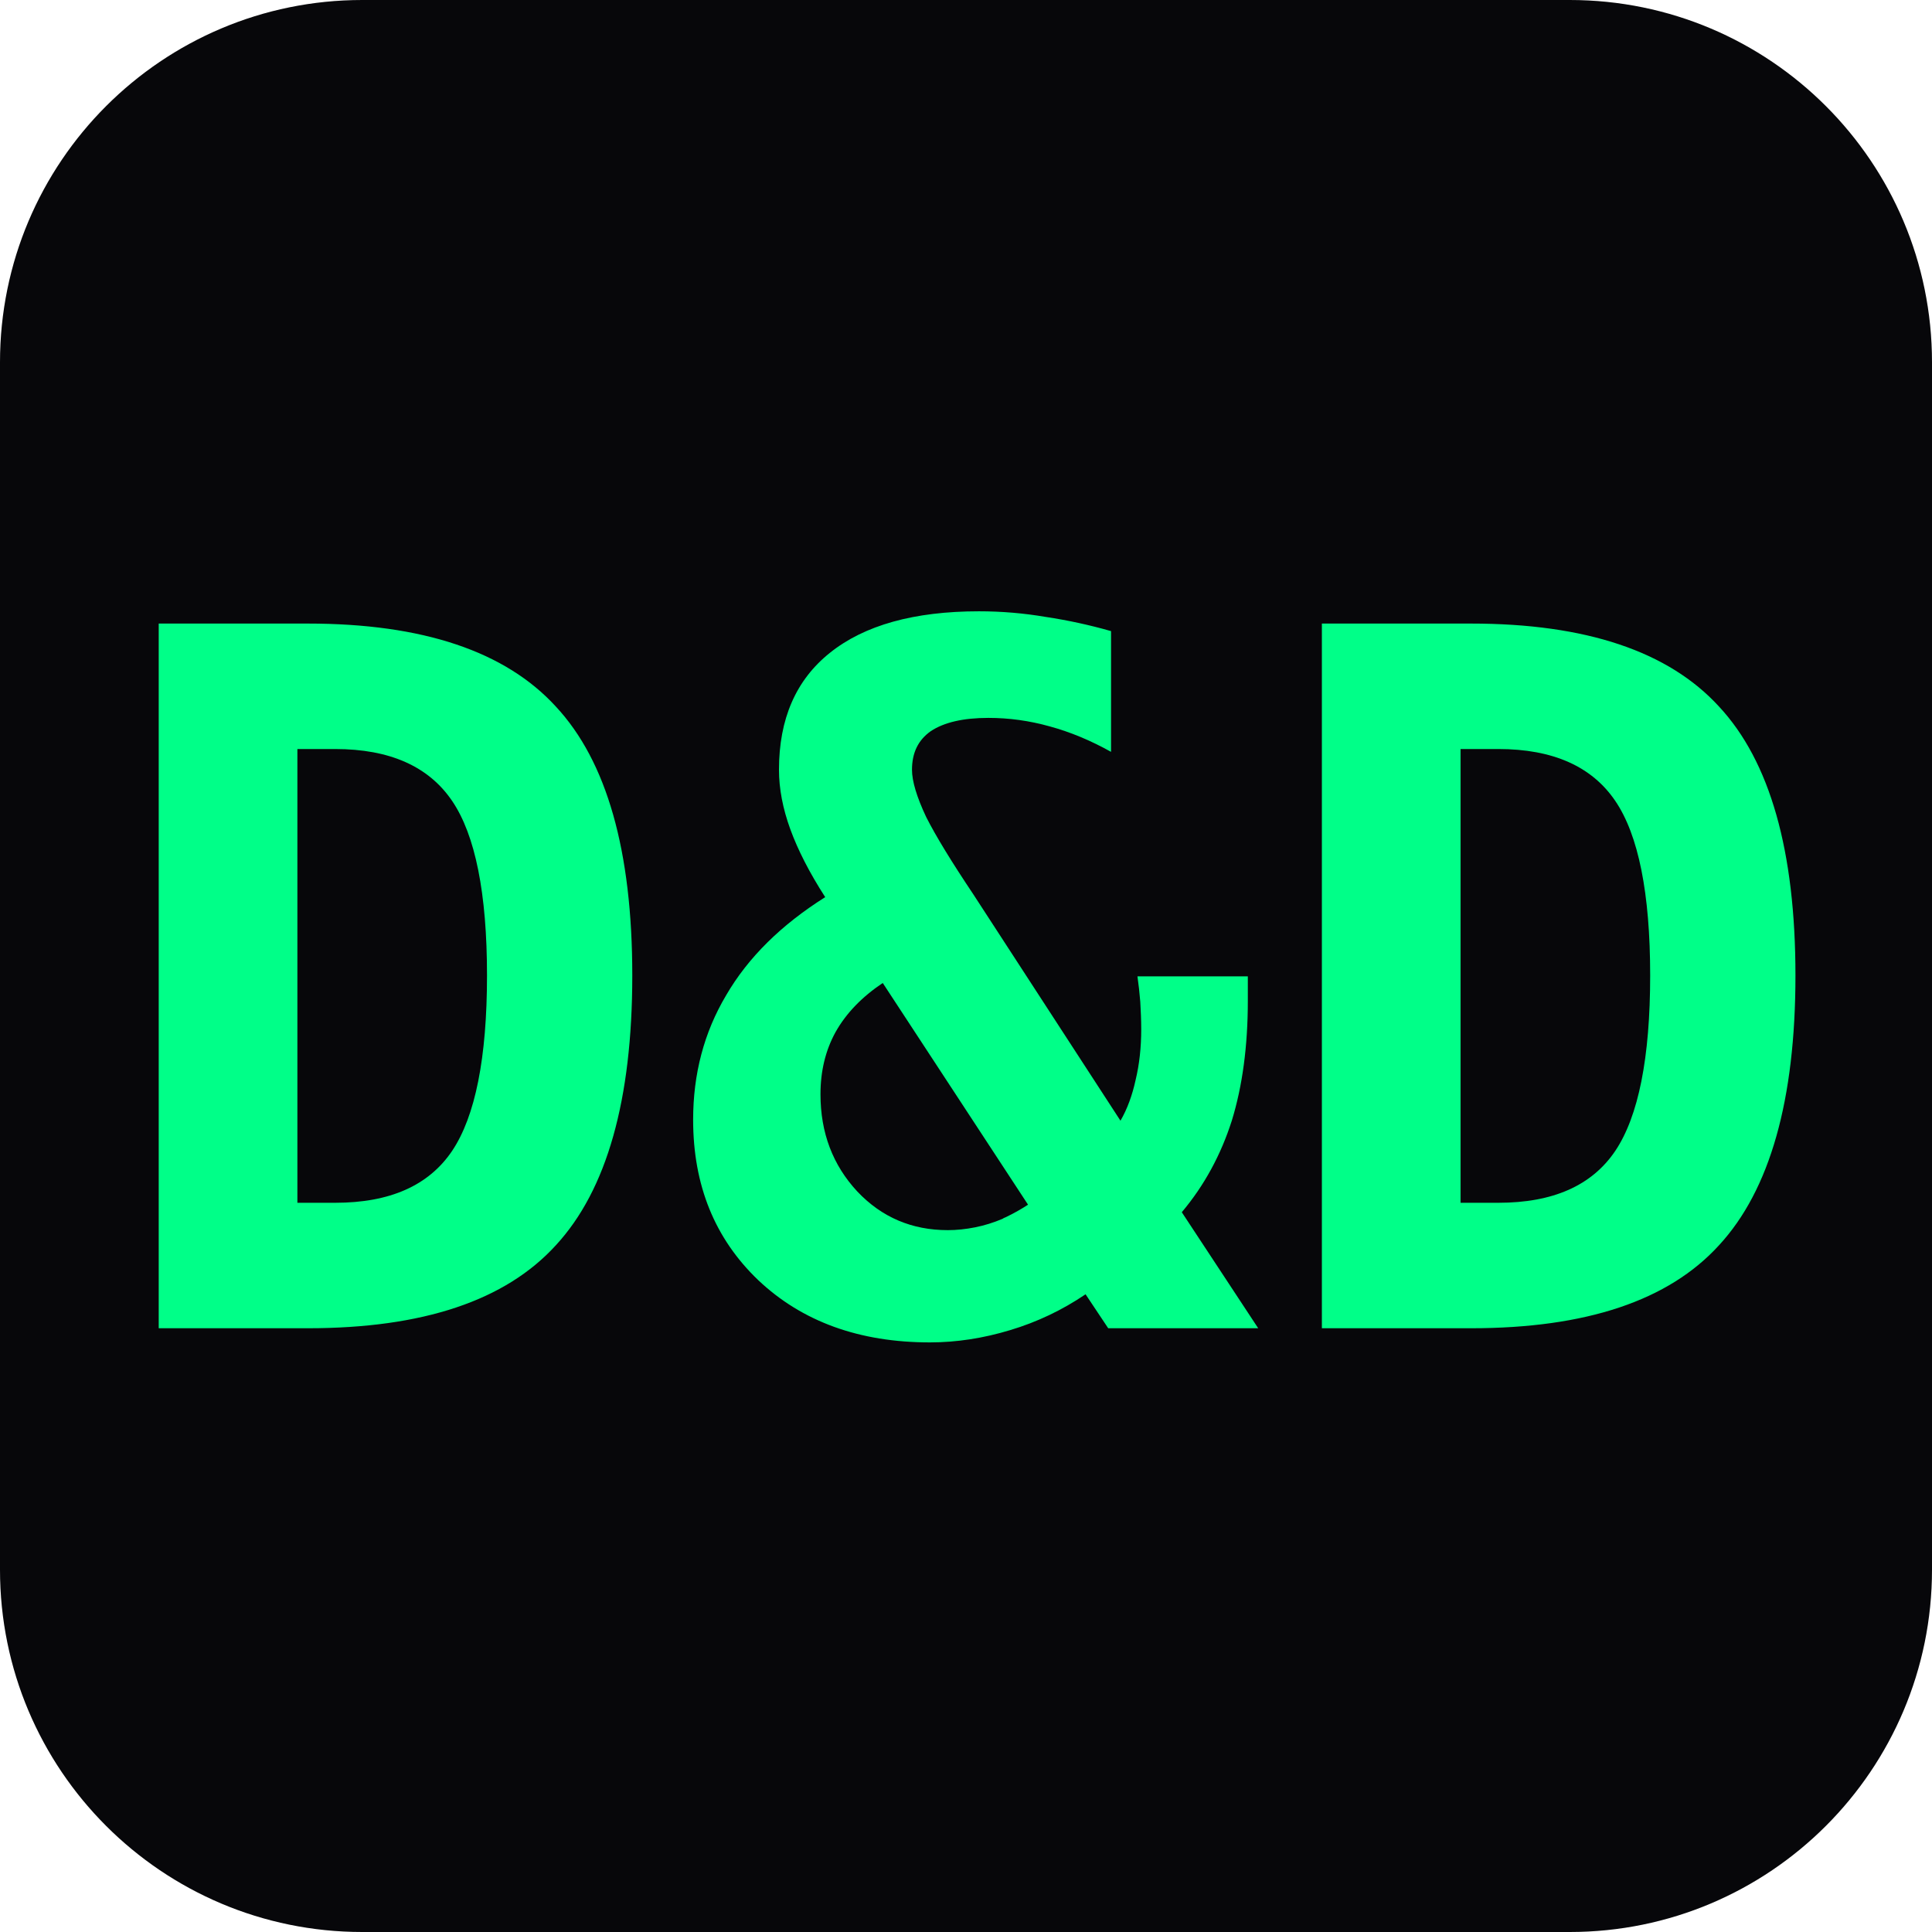
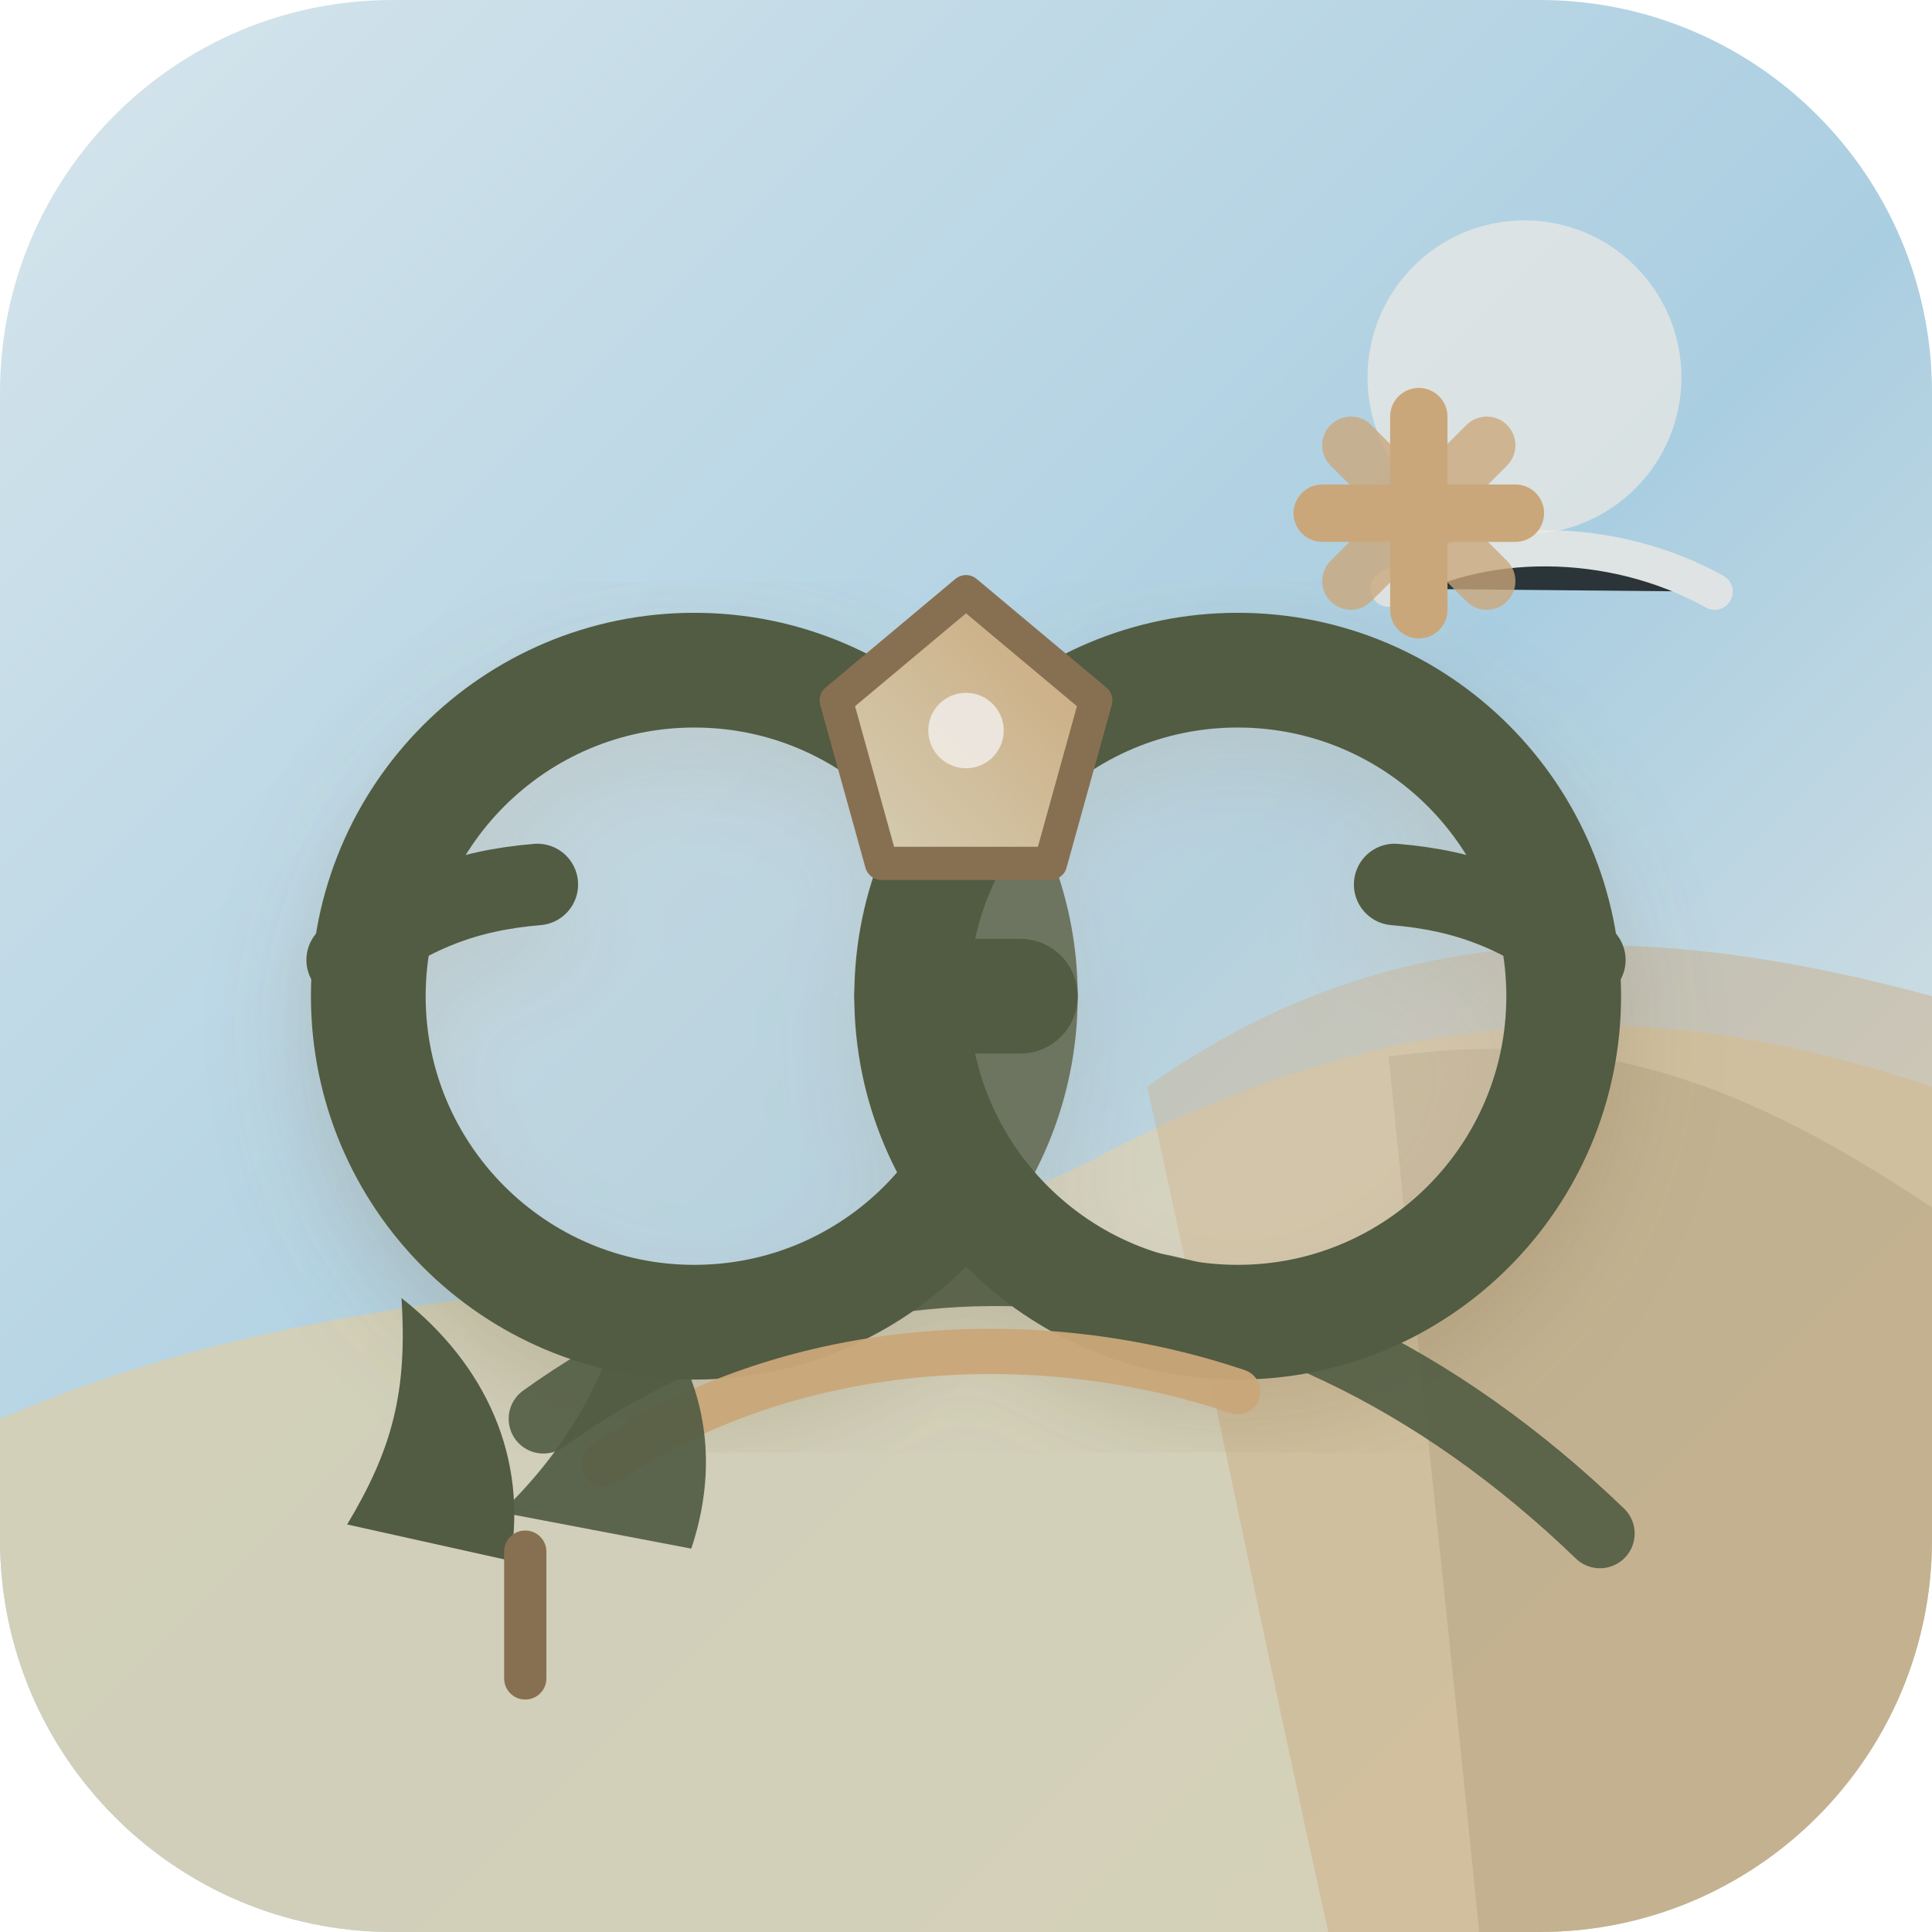
- <svg xmlns="http://www.w3.org/2000/svg" viewBox="0 0 32 32">
-   <rect width="32" height="32" rx="6" fill="#07070a" />
-   <text x="16" y="22" text-anchor="middle" font-family="monospace" font-weight="bold" font-size="16" fill="#00ff88">D&amp;D</text>
+ <svg xmlns="http://www.w3.org/2000/svg" viewBox="0 0 64 64" role="img" aria-labelledby="title desc">
+   <defs>
+     <linearGradient id="bg" x1="0" y1="0" x2="1" y2="1">
+       <stop offset="0%" stop-color="#d6e5ec" />
+       <stop offset="55%" stop-color="#aacee1" />
+       <stop offset="100%" stop-color="#efeae4" />
+     </linearGradient>
+     <linearGradient id="sunset" x1="0" y1="1" x2="1" y2="0">
+       <stop offset="0%" stop-color="#d5cfb5" />
+       <stop offset="100%" stop-color="#caa77a" />
+     </linearGradient>
+     <filter id="softShadow" x="-20%" y="-20%" width="140%" height="140%">
+       <feDropShadow dx="0" dy="1.4" stdDeviation="1.6" flood-color="#877051" flood-opacity="0.26" />
+     </filter>
+     <clipPath id="roundRect">
+       <rect x="0" y="0" width="64" height="64" rx="13" ry="13" />
+     </clipPath>
+   </defs>
+   <g clip-path="url(#roundRect)">
+     <rect width="64" height="64" rx="13" fill="url(#bg)" />
+     <path d="M0 47 C14 41, 26 44, 37 38 C47 33, 55 33, 64 36 L64 64 L0 64 Z" fill="#d5cfb5" opacity="0.9" />
+     <path d="M38 36 C45 31, 53 30, 64 33 L64 64 L44 64 C42 55, 40 45, 38 36 Z" fill="#caa77a" opacity="0.42" />
+     <path d="M46 35 C53 34, 58 36, 64 40 L64 64 L49 64 C48 54, 47 45, 46 35 Z" fill="#877051" opacity="0.18" />
+     <circle cx="50.5" cy="12.5" r="5.2" fill="#efeae4" opacity="0.68" />
+     <path d="M46 19.5 C49 17.7, 53.4 17.7, 56.8 19.6" stroke="#efeae4" stroke-width="1.2" stroke-linecap="round" opacity="0.75" />
+     <g filter="url(#softShadow)">
+       <circle cx="23" cy="33" r="10.8" fill="#efeae4" fill-opacity="0.18" stroke="#515c43" stroke-width="3.8" />
+       <circle cx="41" cy="33" r="10.8" fill="#efeae4" fill-opacity="0.18" stroke="#515c43" stroke-width="3.8" />
+       <path d="M30.2 33 H33.8" stroke="#515c43" stroke-width="3.8" stroke-linecap="round" />
+       <path d="M11.5 31.8 C13.6 30.2, 15.4 29.5, 17.8 29.3" stroke="#515c43" stroke-width="2.7" stroke-linecap="round" fill="none" />
+       <path d="M46.2 29.3 C48.6 29.5, 50.4 30.2, 52.5 31.8" stroke="#515c43" stroke-width="2.7" stroke-linecap="round" fill="none" />
+     </g>
+     <path d="M32 19.6 L36.3 23.2 L34.8 28.6 L29.2 28.6 L27.7 23.2 Z" fill="url(#sunset)" stroke="#877051" stroke-width="1.1" stroke-linejoin="round" />
+     <circle cx="32" cy="24.2" r="1.25" fill="#efeae4" opacity="0.9" />
+     <path d="M18 47 C23 43.4, 29.2 41.7, 35 42.2 C41.5 42.7, 47.6 45.6, 53 50.8" stroke="#515c43" stroke-width="2.3" stroke-linecap="round" fill="none" opacity="0.9" />
+     <path d="M20 48.5 C26 44.4, 34.2 43.8, 41 46.1" stroke="#caa77a" stroke-width="1.5" stroke-linecap="round" fill="none" opacity="0.95" />
+     <g transform="translate(11.5 42.5)">
+       <path d="M0 8 C1.5 5.5, 2 3.6, 1.8 0.5 C4.6 2.7, 6 5.8, 5.4 9.2 Z" fill="#515c43" />
+       <path d="M5.1 7.6 C7.4 5.4, 8.8 2.8, 9.3 0 C11.7 2.4, 12.5 5.5, 11.4 8.8 Z" fill="#515c43" opacity="0.92" />
+       <rect x="5.2" y="8.2" width="1.4" height="5.6" rx="0.7" fill="#877051" />
+     </g>
+     <g transform="translate(47 17)" stroke="#caa77a" stroke-width="1.9" stroke-linecap="round">
+       <path d="M0 -3.2 V3.2" />
+       <path d="M-3.2 0 H3.2" />
+       <path d="M-2.25 -2.25 L2.25 2.25" opacity="0.78" />
+       <path d="M2.25 -2.25 L-2.25 2.25" opacity="0.78" />
+     </g>
+   </g>
</svg>
